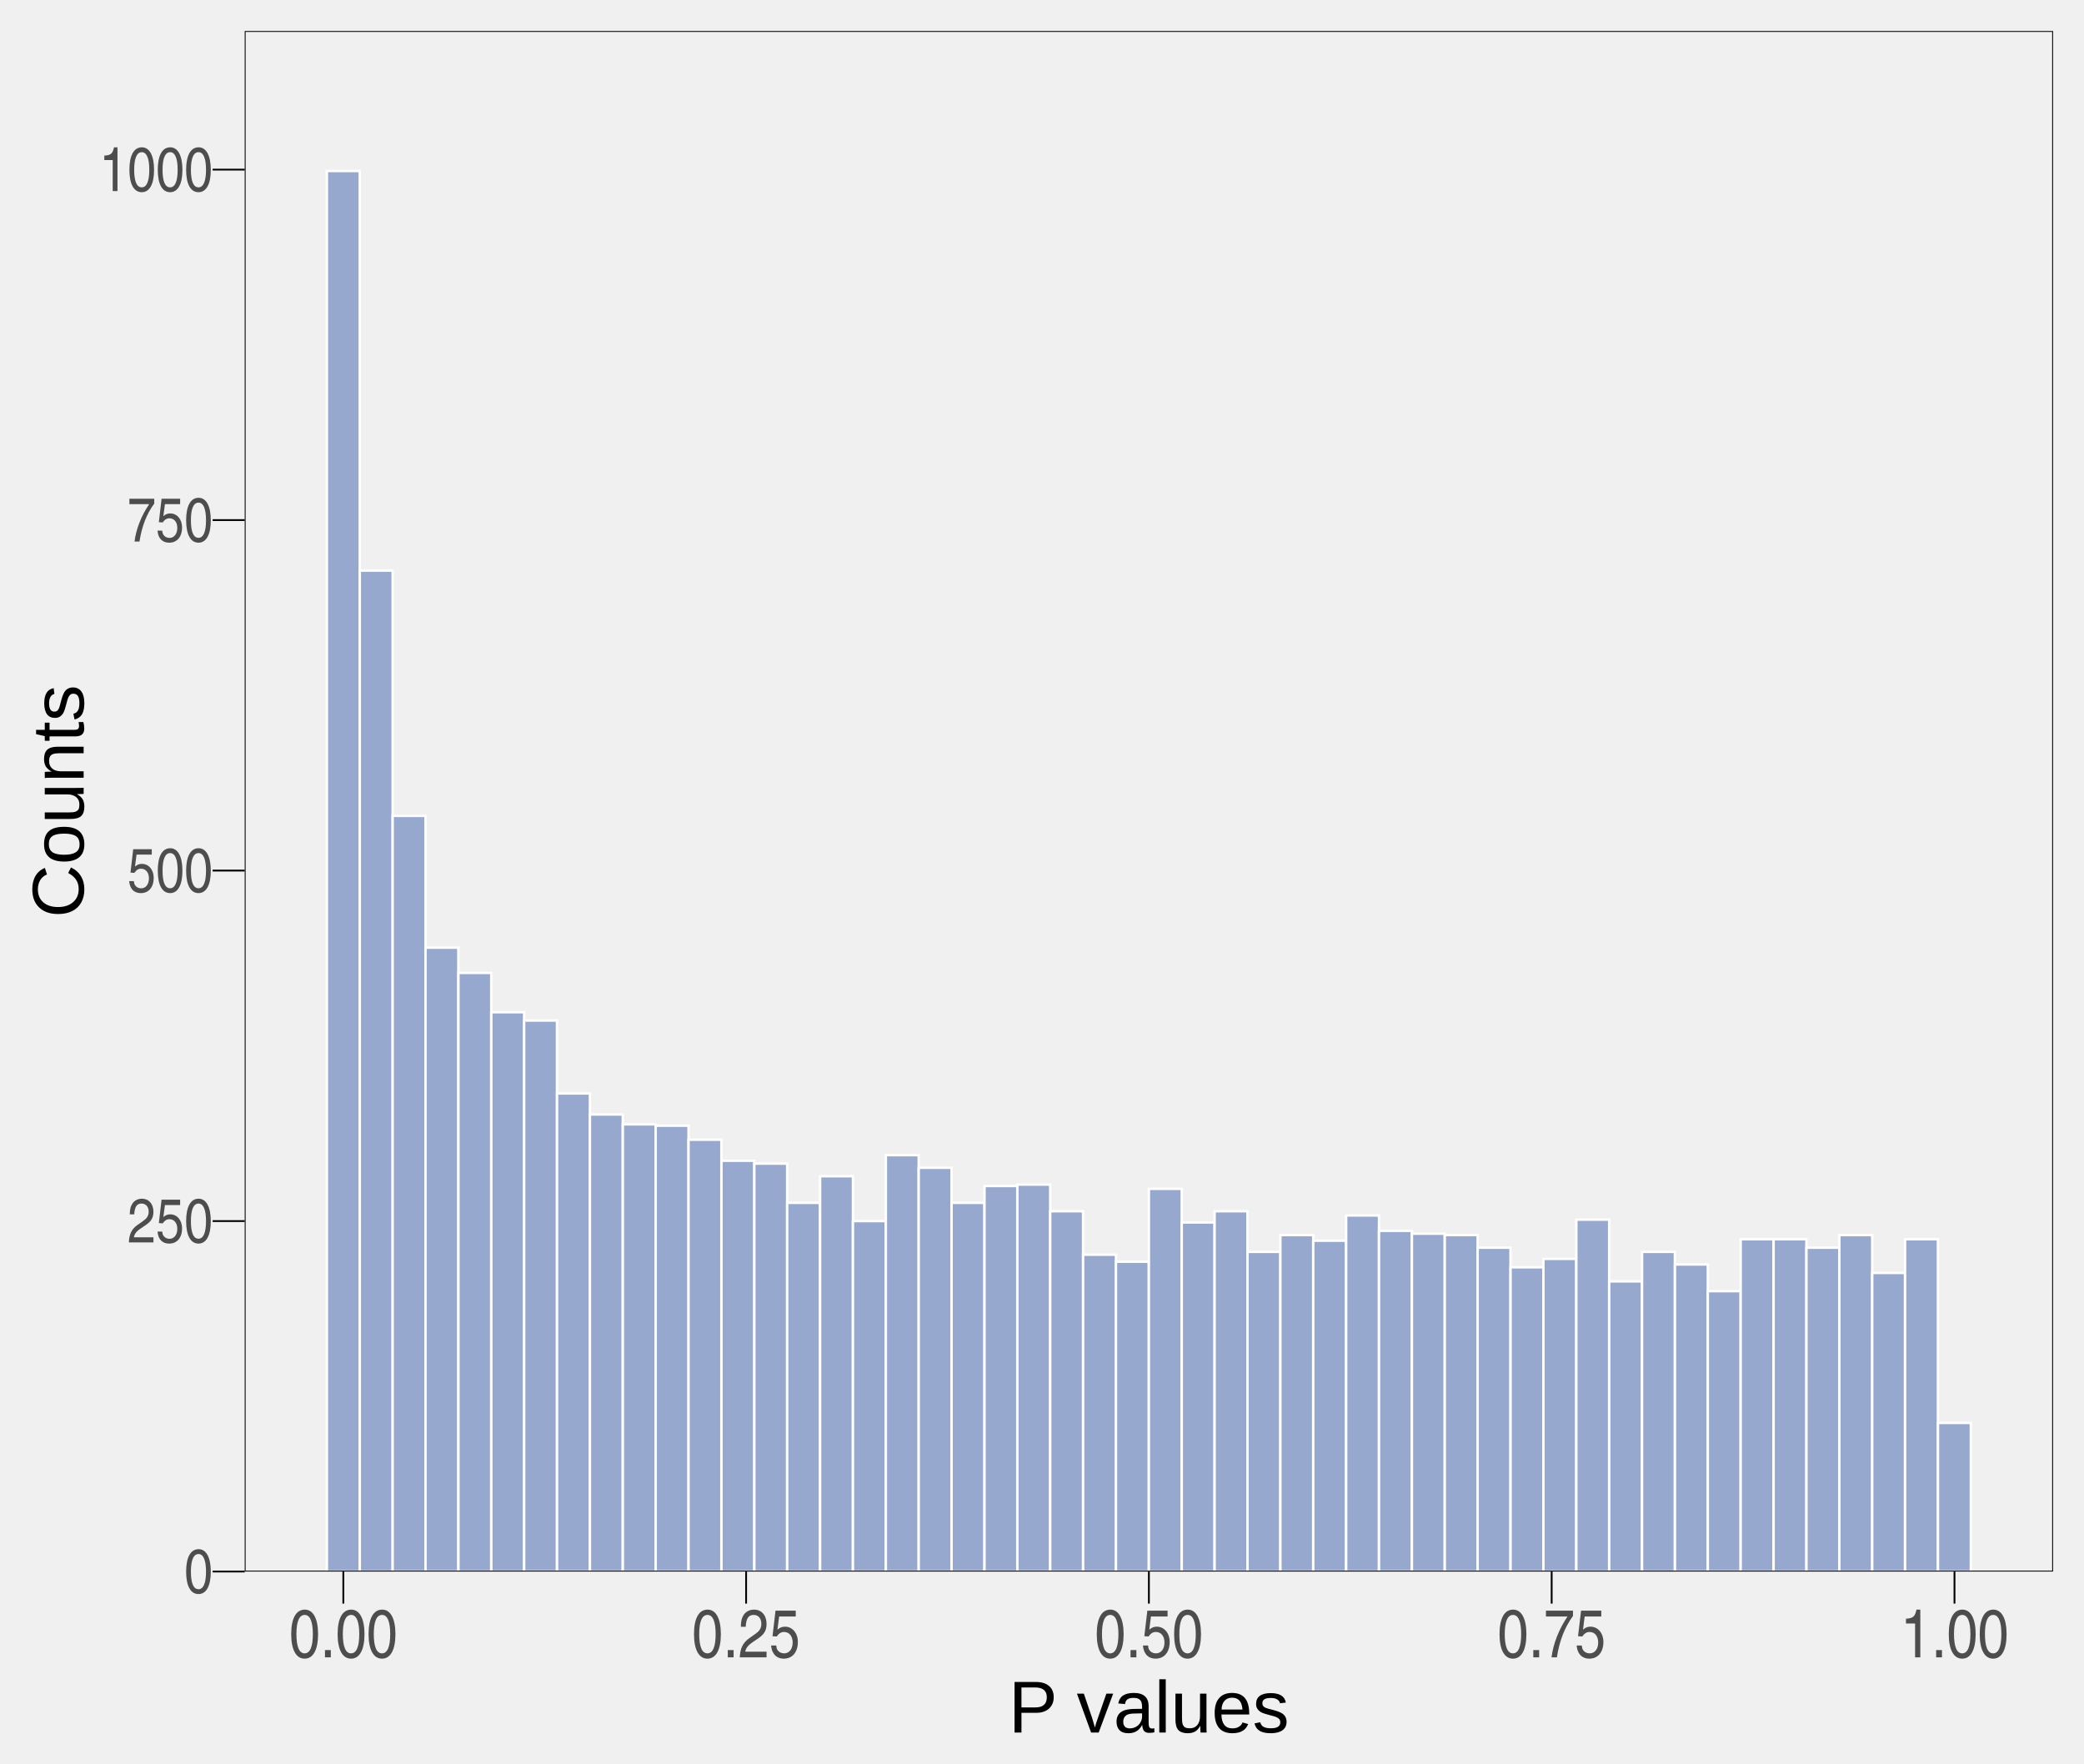
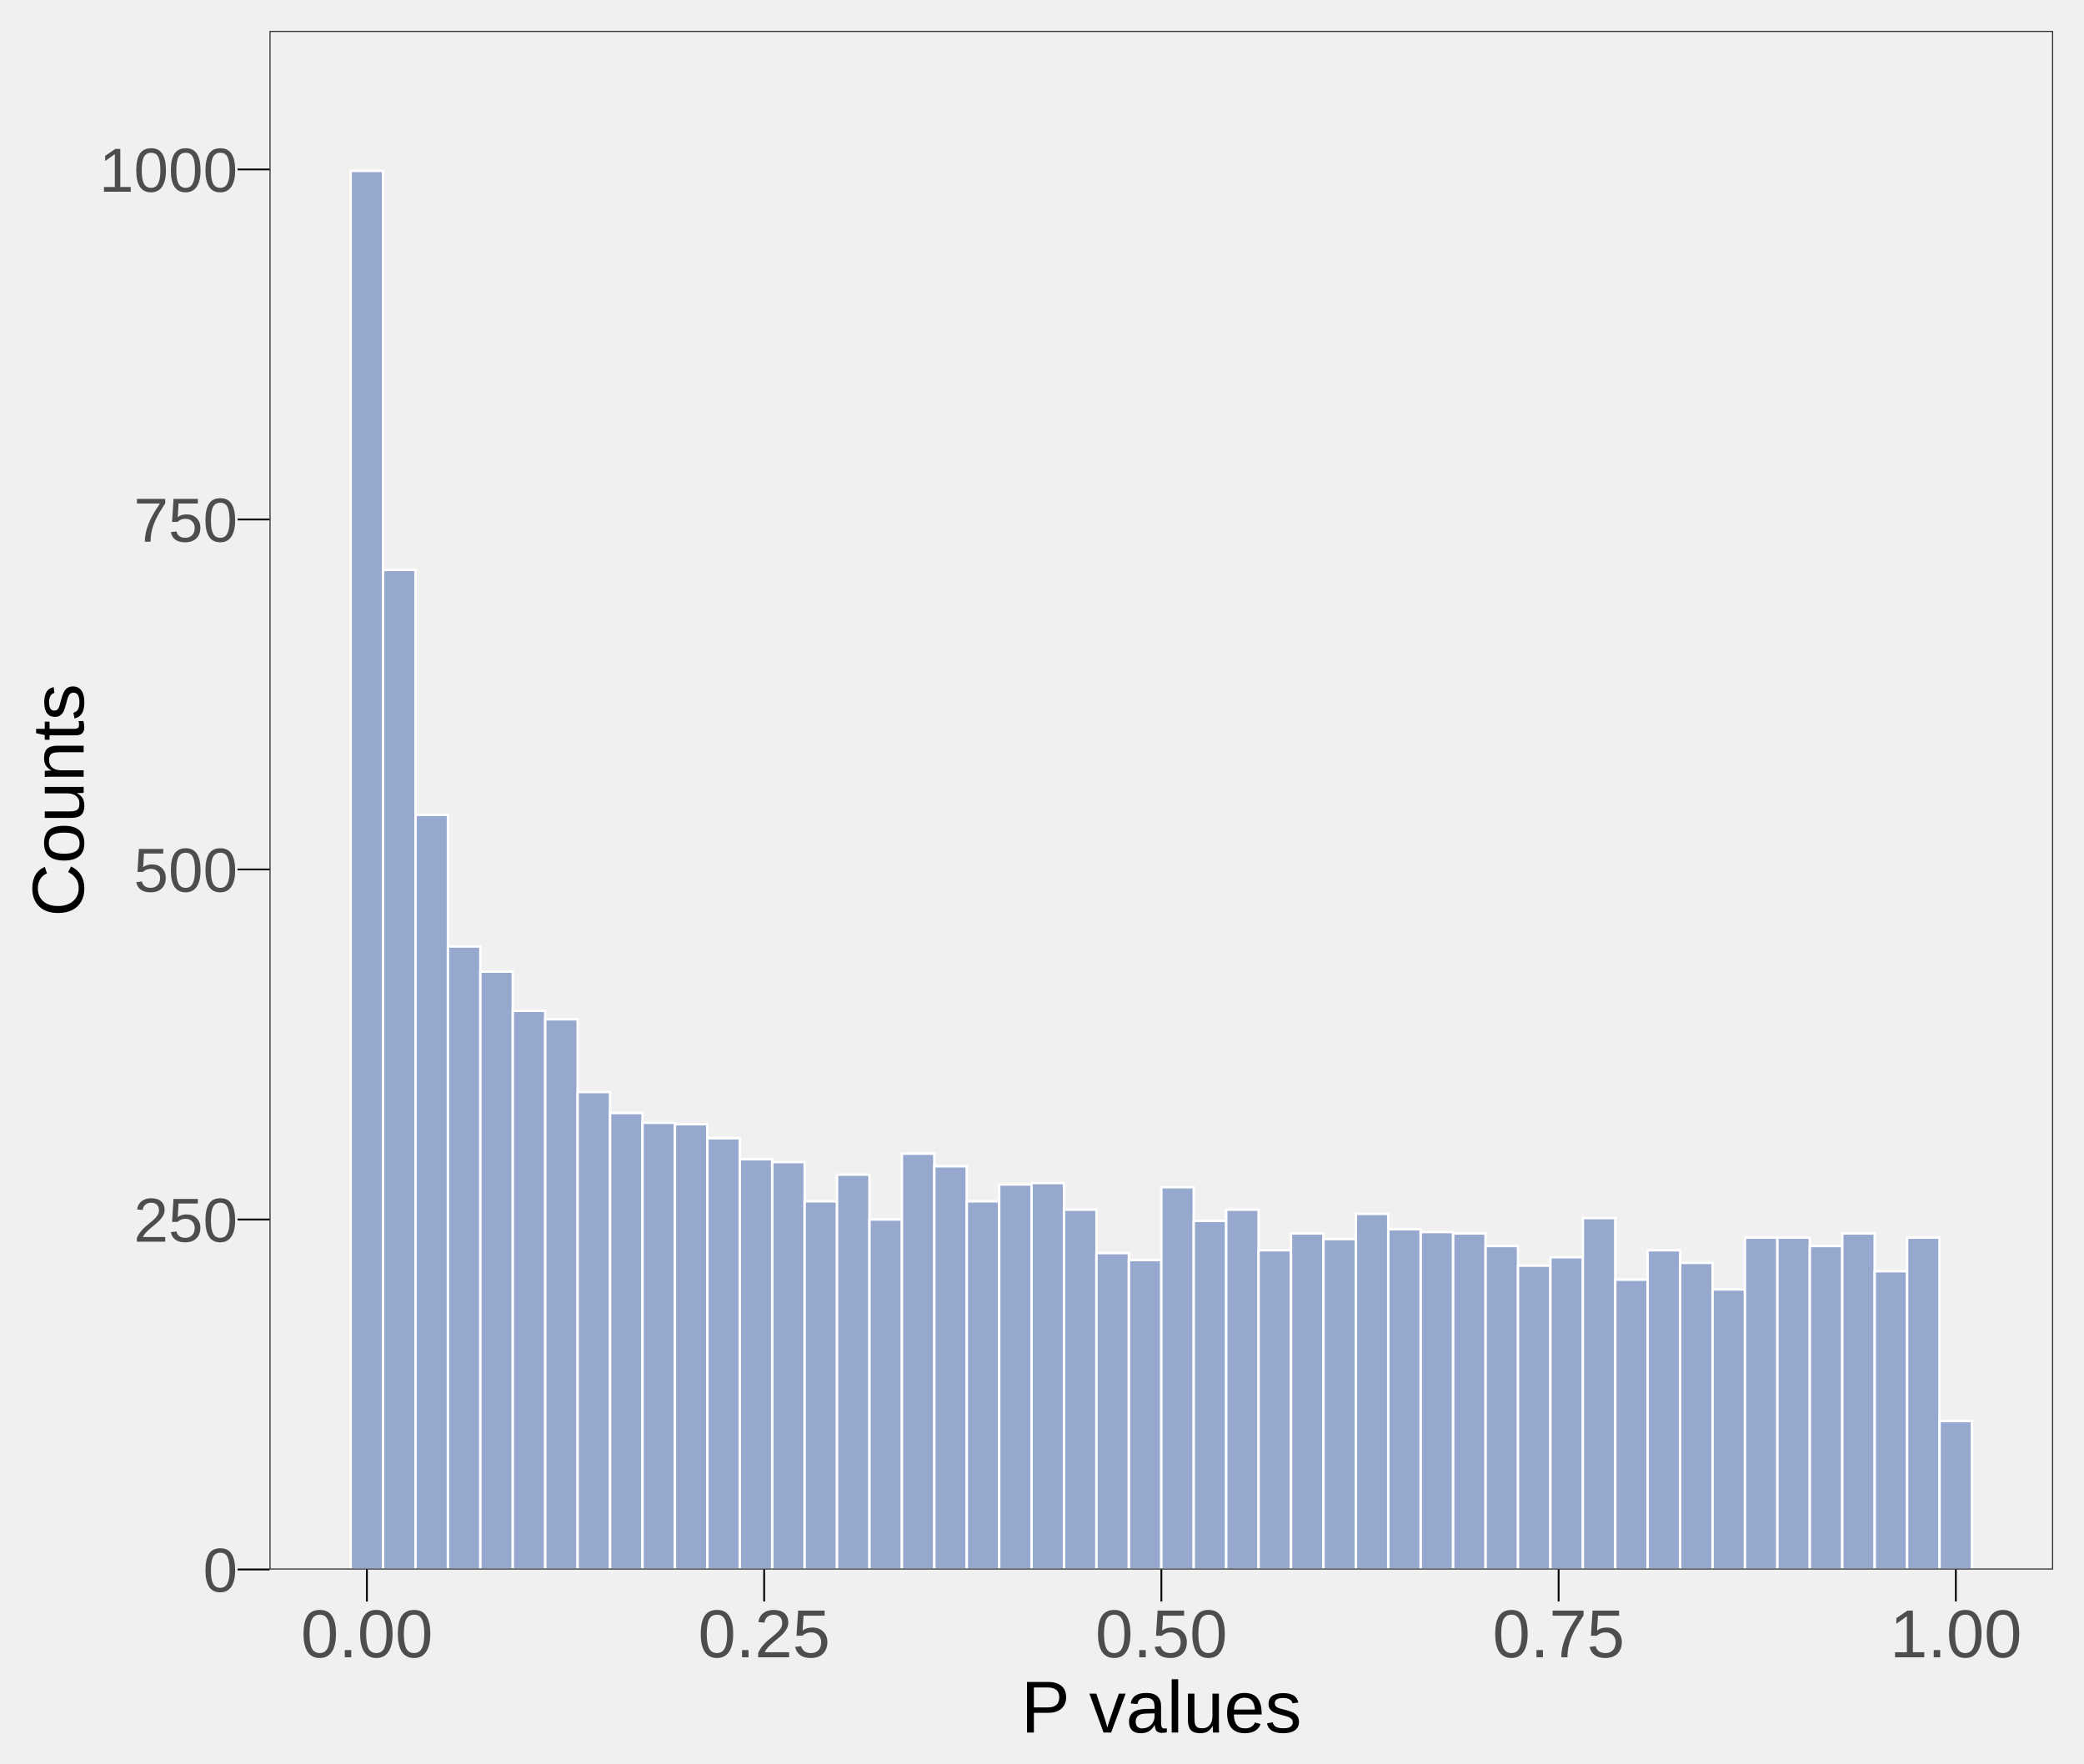
<svg xmlns="http://www.w3.org/2000/svg" class="svglite" width="368.50pt" height="311.81pt" viewBox="0 0 368.50 311.81">
  <defs>
    <style type="text/css">
    .svglite line, .svglite polyline, .svglite polygon, .svglite path, .svglite rect, .svglite circle {
      fill: none;
      stroke: #000000;
      stroke-linecap: round;
      stroke-linejoin: round;
      stroke-miterlimit: 10.00;
    }
    .svglite text {
      white-space: pre;
    }
  </style>
  </defs>
  <rect width="100%" height="100%" style="stroke: none; fill: none;" />
  <defs>
    <clipPath id="cpMC4wMHwzNjguNTB8MC4wMHwzMTEuODE=">
      <rect x="0.00" y="0.00" width="368.50" height="311.81" />
    </clipPath>
  </defs>
  <g clip-path="url(#cpMC4wMHwzNjguNTB8MC4wMHwzMTEuODE=)">
</g>
  <defs>
-     <clipPath id="cpNDMuMjd8MzYzLjAyfDUuNDh8Mjc3Ljg3">
-       <rect x="43.27" y="5.48" width="319.76" height="272.39" />
+     <clipPath id="cpNDcuNjd8MzYzLjAyfDUuNDh8Mjc3LjUw">
+       <rect x="47.67" y="5.48" width="315.35" height="272.02" />
    </clipPath>
  </defs>
-   <g clip-path="url(#cpNDMuMjd8MzYzLjAyfDUuNDh8Mjc3Ljg3)">
-     <rect x="57.80" y="30.24" width="5.81" height="247.63" style="stroke-width: 0.43; stroke: #FFFFFF; stroke-linecap: butt; stroke-linejoin: miter; fill: #8DA0CB; fill-opacity: 0.90;" />
-     <rect x="63.62" y="100.89" width="5.81" height="176.98" style="stroke-width: 0.43; stroke: #FFFFFF; stroke-linecap: butt; stroke-linejoin: miter; fill: #8DA0CB; fill-opacity: 0.90;" />
-     <rect x="69.43" y="144.26" width="5.81" height="133.60" style="stroke-width: 0.43; stroke: #FFFFFF; stroke-linecap: butt; stroke-linejoin: miter; fill: #8DA0CB; fill-opacity: 0.90;" />
-     <rect x="75.24" y="167.56" width="5.81" height="110.30" style="stroke-width: 0.43; stroke: #FFFFFF; stroke-linecap: butt; stroke-linejoin: miter; fill: #8DA0CB; fill-opacity: 0.90;" />
-     <rect x="81.06" y="172.03" width="5.81" height="105.84" style="stroke-width: 0.43; stroke: #FFFFFF; stroke-linecap: butt; stroke-linejoin: miter; fill: #8DA0CB; fill-opacity: 0.90;" />
-     <rect x="86.87" y="178.97" width="5.81" height="98.90" style="stroke-width: 0.43; stroke: #FFFFFF; stroke-linecap: butt; stroke-linejoin: miter; fill: #8DA0CB; fill-opacity: 0.90;" />
-     <rect x="92.68" y="180.45" width="5.81" height="97.41" style="stroke-width: 0.43; stroke: #FFFFFF; stroke-linecap: butt; stroke-linejoin: miter; fill: #8DA0CB; fill-opacity: 0.90;" />
-     <rect x="98.50" y="193.34" width="5.81" height="84.52" style="stroke-width: 0.43; stroke: #FFFFFF; stroke-linecap: butt; stroke-linejoin: miter; fill: #8DA0CB; fill-opacity: 0.90;" />
-     <rect x="104.31" y="197.06" width="5.81" height="80.81" style="stroke-width: 0.43; stroke: #FFFFFF; stroke-linecap: butt; stroke-linejoin: miter; fill: #8DA0CB; fill-opacity: 0.90;" />
-     <rect x="110.13" y="198.80" width="5.81" height="79.07" style="stroke-width: 0.43; stroke: #FFFFFF; stroke-linecap: butt; stroke-linejoin: miter; fill: #8DA0CB; fill-opacity: 0.90;" />
-     <rect x="115.94" y="199.04" width="5.81" height="78.82" style="stroke-width: 0.43; stroke: #FFFFFF; stroke-linecap: butt; stroke-linejoin: miter; fill: #8DA0CB; fill-opacity: 0.90;" />
-     <rect x="121.75" y="201.52" width="5.81" height="76.34" style="stroke-width: 0.43; stroke: #FFFFFF; stroke-linecap: butt; stroke-linejoin: miter; fill: #8DA0CB; fill-opacity: 0.90;" />
-     <rect x="127.57" y="205.24" width="5.81" height="72.63" style="stroke-width: 0.43; stroke: #FFFFFF; stroke-linecap: butt; stroke-linejoin: miter; fill: #8DA0CB; fill-opacity: 0.90;" />
-     <rect x="133.38" y="205.74" width="5.81" height="72.13" style="stroke-width: 0.43; stroke: #FFFFFF; stroke-linecap: butt; stroke-linejoin: miter; fill: #8DA0CB; fill-opacity: 0.90;" />
-     <rect x="139.19" y="212.68" width="5.81" height="65.19" style="stroke-width: 0.43; stroke: #FFFFFF; stroke-linecap: butt; stroke-linejoin: miter; fill: #8DA0CB; fill-opacity: 0.90;" />
-     <rect x="145.01" y="207.97" width="5.81" height="69.90" style="stroke-width: 0.43; stroke: #FFFFFF; stroke-linecap: butt; stroke-linejoin: miter; fill: #8DA0CB; fill-opacity: 0.90;" />
-     <rect x="150.82" y="215.90" width="5.81" height="61.97" style="stroke-width: 0.43; stroke: #FFFFFF; stroke-linecap: butt; stroke-linejoin: miter; fill: #8DA0CB; fill-opacity: 0.90;" />
-     <rect x="156.64" y="204.25" width="5.81" height="73.62" style="stroke-width: 0.43; stroke: #FFFFFF; stroke-linecap: butt; stroke-linejoin: miter; fill: #8DA0CB; fill-opacity: 0.90;" />
-     <rect x="162.45" y="206.48" width="5.81" height="71.39" style="stroke-width: 0.43; stroke: #FFFFFF; stroke-linecap: butt; stroke-linejoin: miter; fill: #8DA0CB; fill-opacity: 0.90;" />
-     <rect x="168.26" y="212.68" width="5.81" height="65.19" style="stroke-width: 0.43; stroke: #FFFFFF; stroke-linecap: butt; stroke-linejoin: miter; fill: #8DA0CB; fill-opacity: 0.90;" />
-     <rect x="174.08" y="209.70" width="5.81" height="68.17" style="stroke-width: 0.43; stroke: #FFFFFF; stroke-linecap: butt; stroke-linejoin: miter; fill: #8DA0CB; fill-opacity: 0.90;" />
-     <rect x="179.89" y="209.45" width="5.81" height="68.41" style="stroke-width: 0.43; stroke: #FFFFFF; stroke-linecap: butt; stroke-linejoin: miter; fill: #8DA0CB; fill-opacity: 0.90;" />
-     <rect x="185.70" y="214.16" width="5.81" height="63.70" style="stroke-width: 0.43; stroke: #FFFFFF; stroke-linecap: butt; stroke-linejoin: miter; fill: #8DA0CB; fill-opacity: 0.90;" />
-     <rect x="191.52" y="221.85" width="5.81" height="56.02" style="stroke-width: 0.43; stroke: #FFFFFF; stroke-linecap: butt; stroke-linejoin: miter; fill: #8DA0CB; fill-opacity: 0.90;" />
-     <rect x="197.33" y="223.09" width="5.81" height="54.78" style="stroke-width: 0.43; stroke: #FFFFFF; stroke-linecap: butt; stroke-linejoin: miter; fill: #8DA0CB; fill-opacity: 0.90;" />
-     <rect x="203.15" y="210.20" width="5.81" height="67.67" style="stroke-width: 0.43; stroke: #FFFFFF; stroke-linecap: butt; stroke-linejoin: miter; fill: #8DA0CB; fill-opacity: 0.90;" />
-     <rect x="208.96" y="216.15" width="5.81" height="61.72" style="stroke-width: 0.43; stroke: #FFFFFF; stroke-linecap: butt; stroke-linejoin: miter; fill: #8DA0CB; fill-opacity: 0.90;" />
-     <rect x="214.77" y="214.16" width="5.81" height="63.70" style="stroke-width: 0.43; stroke: #FFFFFF; stroke-linecap: butt; stroke-linejoin: miter; fill: #8DA0CB; fill-opacity: 0.90;" />
-     <rect x="220.59" y="221.35" width="5.81" height="56.52" style="stroke-width: 0.43; stroke: #FFFFFF; stroke-linecap: butt; stroke-linejoin: miter; fill: #8DA0CB; fill-opacity: 0.90;" />
-     <rect x="226.40" y="218.38" width="5.81" height="59.49" style="stroke-width: 0.43; stroke: #FFFFFF; stroke-linecap: butt; stroke-linejoin: miter; fill: #8DA0CB; fill-opacity: 0.90;" />
-     <rect x="232.21" y="219.37" width="5.81" height="58.50" style="stroke-width: 0.43; stroke: #FFFFFF; stroke-linecap: butt; stroke-linejoin: miter; fill: #8DA0CB; fill-opacity: 0.90;" />
-     <rect x="238.03" y="214.91" width="5.81" height="62.96" style="stroke-width: 0.43; stroke: #FFFFFF; stroke-linecap: butt; stroke-linejoin: miter; fill: #8DA0CB; fill-opacity: 0.90;" />
-     <rect x="243.84" y="217.63" width="5.81" height="60.23" style="stroke-width: 0.43; stroke: #FFFFFF; stroke-linecap: butt; stroke-linejoin: miter; fill: #8DA0CB; fill-opacity: 0.90;" />
-     <rect x="249.66" y="218.13" width="5.81" height="59.74" style="stroke-width: 0.43; stroke: #FFFFFF; stroke-linecap: butt; stroke-linejoin: miter; fill: #8DA0CB; fill-opacity: 0.90;" />
-     <rect x="255.47" y="218.38" width="5.81" height="59.49" style="stroke-width: 0.43; stroke: #FFFFFF; stroke-linecap: butt; stroke-linejoin: miter; fill: #8DA0CB; fill-opacity: 0.90;" />
-     <rect x="261.28" y="220.61" width="5.81" height="57.26" style="stroke-width: 0.43; stroke: #FFFFFF; stroke-linecap: butt; stroke-linejoin: miter; fill: #8DA0CB; fill-opacity: 0.90;" />
-     <rect x="267.10" y="224.08" width="5.81" height="53.79" style="stroke-width: 0.43; stroke: #FFFFFF; stroke-linecap: butt; stroke-linejoin: miter; fill: #8DA0CB; fill-opacity: 0.90;" />
-     <rect x="272.91" y="222.59" width="5.81" height="55.28" style="stroke-width: 0.43; stroke: #FFFFFF; stroke-linecap: butt; stroke-linejoin: miter; fill: #8DA0CB; fill-opacity: 0.90;" />
-     <rect x="278.73" y="215.65" width="5.81" height="62.22" style="stroke-width: 0.43; stroke: #FFFFFF; stroke-linecap: butt; stroke-linejoin: miter; fill: #8DA0CB; fill-opacity: 0.90;" />
-     <rect x="284.54" y="226.56" width="5.81" height="51.31" style="stroke-width: 0.43; stroke: #FFFFFF; stroke-linecap: butt; stroke-linejoin: miter; fill: #8DA0CB; fill-opacity: 0.90;" />
-     <rect x="290.35" y="221.35" width="5.81" height="56.52" style="stroke-width: 0.43; stroke: #FFFFFF; stroke-linecap: butt; stroke-linejoin: miter; fill: #8DA0CB; fill-opacity: 0.90;" />
-     <rect x="296.17" y="223.58" width="5.81" height="54.28" style="stroke-width: 0.43; stroke: #FFFFFF; stroke-linecap: butt; stroke-linejoin: miter; fill: #8DA0CB; fill-opacity: 0.90;" />
-     <rect x="301.98" y="228.29" width="5.81" height="49.57" style="stroke-width: 0.43; stroke: #FFFFFF; stroke-linecap: butt; stroke-linejoin: miter; fill: #8DA0CB; fill-opacity: 0.90;" />
-     <rect x="307.79" y="219.12" width="5.81" height="58.75" style="stroke-width: 0.43; stroke: #FFFFFF; stroke-linecap: butt; stroke-linejoin: miter; fill: #8DA0CB; fill-opacity: 0.90;" />
-     <rect x="313.61" y="219.12" width="5.81" height="58.75" style="stroke-width: 0.43; stroke: #FFFFFF; stroke-linecap: butt; stroke-linejoin: miter; fill: #8DA0CB; fill-opacity: 0.90;" />
-     <rect x="319.42" y="220.61" width="5.81" height="57.26" style="stroke-width: 0.43; stroke: #FFFFFF; stroke-linecap: butt; stroke-linejoin: miter; fill: #8DA0CB; fill-opacity: 0.90;" />
-     <rect x="325.24" y="218.38" width="5.81" height="59.49" style="stroke-width: 0.43; stroke: #FFFFFF; stroke-linecap: butt; stroke-linejoin: miter; fill: #8DA0CB; fill-opacity: 0.90;" />
-     <rect x="331.05" y="225.07" width="5.81" height="52.80" style="stroke-width: 0.43; stroke: #FFFFFF; stroke-linecap: butt; stroke-linejoin: miter; fill: #8DA0CB; fill-opacity: 0.90;" />
-     <rect x="336.86" y="219.12" width="5.81" height="58.75" style="stroke-width: 0.43; stroke: #FFFFFF; stroke-linecap: butt; stroke-linejoin: miter; fill: #8DA0CB; fill-opacity: 0.90;" />
-     <rect x="342.68" y="251.59" width="5.81" height="26.27" style="stroke-width: 0.43; stroke: #FFFFFF; stroke-linecap: butt; stroke-linejoin: miter; fill: #8DA0CB; fill-opacity: 0.90;" />
-     <rect x="43.27" y="5.48" width="319.76" height="272.39" style="stroke-width: 0.32;" />
+   <g clip-path="url(#cpNDcuNjd8MzYzLjAyfDUuNDh8Mjc3LjUw)">
+     <rect x="62.01" y="30.21" width="5.73" height="247.29" style="stroke-width: 0.43; stroke: #FFFFFF; stroke-linecap: butt; stroke-linejoin: miter; fill: #8DA0CB; fill-opacity: 0.90;" />
+     <rect x="67.74" y="100.76" width="5.73" height="176.74" style="stroke-width: 0.43; stroke: #FFFFFF; stroke-linecap: butt; stroke-linejoin: miter; fill: #8DA0CB; fill-opacity: 0.90;" />
+     <rect x="73.48" y="144.08" width="5.73" height="133.42" style="stroke-width: 0.43; stroke: #FFFFFF; stroke-linecap: butt; stroke-linejoin: miter; fill: #8DA0CB; fill-opacity: 0.90;" />
+     <rect x="79.21" y="167.35" width="5.73" height="110.15" style="stroke-width: 0.43; stroke: #FFFFFF; stroke-linecap: butt; stroke-linejoin: miter; fill: #8DA0CB; fill-opacity: 0.90;" />
+     <rect x="84.94" y="171.80" width="5.73" height="105.70" style="stroke-width: 0.43; stroke: #FFFFFF; stroke-linecap: butt; stroke-linejoin: miter; fill: #8DA0CB; fill-opacity: 0.90;" />
+     <rect x="90.68" y="178.73" width="5.73" height="98.77" style="stroke-width: 0.43; stroke: #FFFFFF; stroke-linecap: butt; stroke-linejoin: miter; fill: #8DA0CB; fill-opacity: 0.90;" />
+     <rect x="96.41" y="180.22" width="5.73" height="97.28" style="stroke-width: 0.43; stroke: #FFFFFF; stroke-linecap: butt; stroke-linejoin: miter; fill: #8DA0CB; fill-opacity: 0.90;" />
+     <rect x="102.14" y="193.09" width="5.73" height="84.41" style="stroke-width: 0.43; stroke: #FFFFFF; stroke-linecap: butt; stroke-linejoin: miter; fill: #8DA0CB; fill-opacity: 0.90;" />
+     <rect x="107.88" y="196.80" width="5.73" height="80.70" style="stroke-width: 0.43; stroke: #FFFFFF; stroke-linecap: butt; stroke-linejoin: miter; fill: #8DA0CB; fill-opacity: 0.90;" />
+     <rect x="113.61" y="198.53" width="5.73" height="78.96" style="stroke-width: 0.43; stroke: #FFFFFF; stroke-linecap: butt; stroke-linejoin: miter; fill: #8DA0CB; fill-opacity: 0.90;" />
+     <rect x="119.34" y="198.78" width="5.73" height="78.72" style="stroke-width: 0.43; stroke: #FFFFFF; stroke-linecap: butt; stroke-linejoin: miter; fill: #8DA0CB; fill-opacity: 0.90;" />
+     <rect x="125.08" y="201.26" width="5.73" height="76.24" style="stroke-width: 0.43; stroke: #FFFFFF; stroke-linecap: butt; stroke-linejoin: miter; fill: #8DA0CB; fill-opacity: 0.90;" />
+     <rect x="130.81" y="204.97" width="5.73" height="72.53" style="stroke-width: 0.43; stroke: #FFFFFF; stroke-linecap: butt; stroke-linejoin: miter; fill: #8DA0CB; fill-opacity: 0.90;" />
+     <rect x="136.55" y="205.47" width="5.73" height="72.03" style="stroke-width: 0.43; stroke: #FFFFFF; stroke-linecap: butt; stroke-linejoin: miter; fill: #8DA0CB; fill-opacity: 0.90;" />
+     <rect x="142.28" y="212.40" width="5.73" height="65.10" style="stroke-width: 0.43; stroke: #FFFFFF; stroke-linecap: butt; stroke-linejoin: miter; fill: #8DA0CB; fill-opacity: 0.90;" />
+     <rect x="148.01" y="207.69" width="5.73" height="69.81" style="stroke-width: 0.43; stroke: #FFFFFF; stroke-linecap: butt; stroke-linejoin: miter; fill: #8DA0CB; fill-opacity: 0.90;" />
+     <rect x="153.75" y="215.62" width="5.73" height="61.88" style="stroke-width: 0.43; stroke: #FFFFFF; stroke-linecap: butt; stroke-linejoin: miter; fill: #8DA0CB; fill-opacity: 0.90;" />
+     <rect x="159.48" y="203.98" width="5.73" height="73.52" style="stroke-width: 0.43; stroke: #FFFFFF; stroke-linecap: butt; stroke-linejoin: miter; fill: #8DA0CB; fill-opacity: 0.90;" />
+     <rect x="165.21" y="206.21" width="5.73" height="71.29" style="stroke-width: 0.43; stroke: #FFFFFF; stroke-linecap: butt; stroke-linejoin: miter; fill: #8DA0CB; fill-opacity: 0.90;" />
+     <rect x="170.95" y="212.40" width="5.73" height="65.10" style="stroke-width: 0.43; stroke: #FFFFFF; stroke-linecap: butt; stroke-linejoin: miter; fill: #8DA0CB; fill-opacity: 0.90;" />
+     <rect x="176.68" y="209.43" width="5.73" height="68.07" style="stroke-width: 0.43; stroke: #FFFFFF; stroke-linecap: butt; stroke-linejoin: miter; fill: #8DA0CB; fill-opacity: 0.90;" />
+     <rect x="182.41" y="209.18" width="5.73" height="68.32" style="stroke-width: 0.43; stroke: #FFFFFF; stroke-linecap: butt; stroke-linejoin: miter; fill: #8DA0CB; fill-opacity: 0.90;" />
+     <rect x="188.15" y="213.88" width="5.73" height="63.62" style="stroke-width: 0.43; stroke: #FFFFFF; stroke-linecap: butt; stroke-linejoin: miter; fill: #8DA0CB; fill-opacity: 0.90;" />
+     <rect x="193.88" y="221.56" width="5.73" height="55.94" style="stroke-width: 0.43; stroke: #FFFFFF; stroke-linecap: butt; stroke-linejoin: miter; fill: #8DA0CB; fill-opacity: 0.90;" />
+     <rect x="199.62" y="222.79" width="5.73" height="54.71" style="stroke-width: 0.43; stroke: #FFFFFF; stroke-linecap: butt; stroke-linejoin: miter; fill: #8DA0CB; fill-opacity: 0.90;" />
+     <rect x="205.35" y="209.92" width="5.73" height="67.58" style="stroke-width: 0.43; stroke: #FFFFFF; stroke-linecap: butt; stroke-linejoin: miter; fill: #8DA0CB; fill-opacity: 0.90;" />
+     <rect x="211.08" y="215.86" width="5.73" height="61.64" style="stroke-width: 0.43; stroke: #FFFFFF; stroke-linecap: butt; stroke-linejoin: miter; fill: #8DA0CB; fill-opacity: 0.90;" />
+     <rect x="216.82" y="213.88" width="5.73" height="63.62" style="stroke-width: 0.43; stroke: #FFFFFF; stroke-linecap: butt; stroke-linejoin: miter; fill: #8DA0CB; fill-opacity: 0.90;" />
+     <rect x="222.55" y="221.06" width="5.73" height="56.44" style="stroke-width: 0.43; stroke: #FFFFFF; stroke-linecap: butt; stroke-linejoin: miter; fill: #8DA0CB; fill-opacity: 0.90;" />
+     <rect x="228.28" y="218.09" width="5.73" height="59.41" style="stroke-width: 0.43; stroke: #FFFFFF; stroke-linecap: butt; stroke-linejoin: miter; fill: #8DA0CB; fill-opacity: 0.90;" />
+     <rect x="234.02" y="219.08" width="5.73" height="58.42" style="stroke-width: 0.43; stroke: #FFFFFF; stroke-linecap: butt; stroke-linejoin: miter; fill: #8DA0CB; fill-opacity: 0.90;" />
+     <rect x="239.75" y="214.63" width="5.73" height="62.87" style="stroke-width: 0.43; stroke: #FFFFFF; stroke-linecap: butt; stroke-linejoin: miter; fill: #8DA0CB; fill-opacity: 0.90;" />
+     <rect x="245.48" y="217.35" width="5.73" height="60.15" style="stroke-width: 0.43; stroke: #FFFFFF; stroke-linecap: butt; stroke-linejoin: miter; fill: #8DA0CB; fill-opacity: 0.90;" />
+     <rect x="251.22" y="217.84" width="5.73" height="59.66" style="stroke-width: 0.43; stroke: #FFFFFF; stroke-linecap: butt; stroke-linejoin: miter; fill: #8DA0CB; fill-opacity: 0.90;" />
+     <rect x="256.95" y="218.09" width="5.73" height="59.41" style="stroke-width: 0.43; stroke: #FFFFFF; stroke-linecap: butt; stroke-linejoin: miter; fill: #8DA0CB; fill-opacity: 0.90;" />
+     <rect x="262.69" y="220.32" width="5.73" height="57.18" style="stroke-width: 0.43; stroke: #FFFFFF; stroke-linecap: butt; stroke-linejoin: miter; fill: #8DA0CB; fill-opacity: 0.90;" />
+     <rect x="268.42" y="223.78" width="5.73" height="53.72" style="stroke-width: 0.43; stroke: #FFFFFF; stroke-linecap: butt; stroke-linejoin: miter; fill: #8DA0CB; fill-opacity: 0.90;" />
+     <rect x="274.15" y="222.30" width="5.73" height="55.20" style="stroke-width: 0.43; stroke: #FFFFFF; stroke-linecap: butt; stroke-linejoin: miter; fill: #8DA0CB; fill-opacity: 0.90;" />
+     <rect x="279.89" y="215.37" width="5.73" height="62.13" style="stroke-width: 0.43; stroke: #FFFFFF; stroke-linecap: butt; stroke-linejoin: miter; fill: #8DA0CB; fill-opacity: 0.90;" />
+     <rect x="285.62" y="226.26" width="5.73" height="51.24" style="stroke-width: 0.43; stroke: #FFFFFF; stroke-linecap: butt; stroke-linejoin: miter; fill: #8DA0CB; fill-opacity: 0.90;" />
+     <rect x="291.35" y="221.06" width="5.73" height="56.44" style="stroke-width: 0.43; stroke: #FFFFFF; stroke-linecap: butt; stroke-linejoin: miter; fill: #8DA0CB; fill-opacity: 0.90;" />
+     <rect x="297.09" y="223.29" width="5.73" height="54.21" style="stroke-width: 0.43; stroke: #FFFFFF; stroke-linecap: butt; stroke-linejoin: miter; fill: #8DA0CB; fill-opacity: 0.90;" />
+     <rect x="302.82" y="227.99" width="5.73" height="49.51" style="stroke-width: 0.43; stroke: #FFFFFF; stroke-linecap: butt; stroke-linejoin: miter; fill: #8DA0CB; fill-opacity: 0.90;" />
+     <rect x="308.55" y="218.83" width="5.73" height="58.67" style="stroke-width: 0.43; stroke: #FFFFFF; stroke-linecap: butt; stroke-linejoin: miter; fill: #8DA0CB; fill-opacity: 0.90;" />
+     <rect x="314.29" y="218.83" width="5.73" height="58.67" style="stroke-width: 0.43; stroke: #FFFFFF; stroke-linecap: butt; stroke-linejoin: miter; fill: #8DA0CB; fill-opacity: 0.90;" />
+     <rect x="320.02" y="220.32" width="5.73" height="57.18" style="stroke-width: 0.43; stroke: #FFFFFF; stroke-linecap: butt; stroke-linejoin: miter; fill: #8DA0CB; fill-opacity: 0.90;" />
+     <rect x="325.76" y="218.09" width="5.73" height="59.41" style="stroke-width: 0.43; stroke: #FFFFFF; stroke-linecap: butt; stroke-linejoin: miter; fill: #8DA0CB; fill-opacity: 0.90;" />
+     <rect x="331.49" y="224.77" width="5.73" height="52.73" style="stroke-width: 0.43; stroke: #FFFFFF; stroke-linecap: butt; stroke-linejoin: miter; fill: #8DA0CB; fill-opacity: 0.90;" />
+     <rect x="337.22" y="218.83" width="5.73" height="58.67" style="stroke-width: 0.43; stroke: #FFFFFF; stroke-linecap: butt; stroke-linejoin: miter; fill: #8DA0CB; fill-opacity: 0.90;" />
+     <rect x="342.96" y="251.26" width="5.73" height="26.24" style="stroke-width: 0.43; stroke: #FFFFFF; stroke-linecap: butt; stroke-linejoin: miter; fill: #8DA0CB; fill-opacity: 0.90;" />
+     <rect x="47.67" y="5.48" width="315.35" height="272.02" style="stroke-width: 0.32;" />
  </g>
  <g clip-path="url(#cpMC4wMHwzNjguNTB8MC4wMHwzMTEuODE=)">
-     <text x="37.60" y="281.65" text-anchor="end" style="font-size: 11.00px;fill: #4D4D4D; font-family: &quot;Liberation Sans Narrow&quot;;" textLength="5.02px" lengthAdjust="spacingAndGlyphs">0</text>
-     <text x="37.60" y="219.68" text-anchor="end" style="font-size: 11.00px;fill: #4D4D4D; font-family: &quot;Liberation Sans Narrow&quot;;" textLength="15.06px" lengthAdjust="spacingAndGlyphs">250</text>
-     <text x="37.60" y="157.71" text-anchor="end" style="font-size: 11.00px;fill: #4D4D4D; font-family: &quot;Liberation Sans Narrow&quot;;" textLength="15.06px" lengthAdjust="spacingAndGlyphs">500</text>
-     <text x="37.60" y="95.75" text-anchor="end" style="font-size: 11.00px;fill: #4D4D4D; font-family: &quot;Liberation Sans Narrow&quot;;" textLength="15.06px" lengthAdjust="spacingAndGlyphs">750</text>
-     <text x="37.60" y="33.78" text-anchor="end" style="font-size: 11.00px;fill: #4D4D4D; font-family: &quot;Liberation Sans Narrow&quot;;" textLength="20.07px" lengthAdjust="spacingAndGlyphs">1000</text>
-     <polyline points="37.60,277.87 43.27,277.87 " style="stroke-width: 0.32; stroke-linecap: butt;" />
-     <polyline points="37.60,215.90 43.27,215.90 " style="stroke-width: 0.32; stroke-linecap: butt;" />
-     <polyline points="37.60,153.93 43.27,153.93 " style="stroke-width: 0.32; stroke-linecap: butt;" />
-     <polyline points="37.60,91.96 43.27,91.96 " style="stroke-width: 0.32; stroke-linecap: butt;" />
-     <polyline points="37.60,29.99 43.27,29.99 " style="stroke-width: 0.32; stroke-linecap: butt;" />
-     <polyline points="60.71,283.54 60.71,277.87 " style="stroke-width: 0.32; stroke-linecap: butt;" />
-     <polyline points="131.93,283.54 131.93,277.87 " style="stroke-width: 0.32; stroke-linecap: butt;" />
-     <polyline points="203.15,283.54 203.15,277.87 " style="stroke-width: 0.32; stroke-linecap: butt;" />
-     <polyline points="274.37,283.54 274.37,277.87 " style="stroke-width: 0.32; stroke-linecap: butt;" />
-     <polyline points="345.60,283.54 345.60,277.87 " style="stroke-width: 0.32; stroke-linecap: butt;" />
-     <text x="60.71" y="293.04" text-anchor="middle" style="font-size: 12.00px;fill: #4D4D4D; font-family: &quot;Liberation Sans Narrow&quot;;" textLength="19.15px" lengthAdjust="spacingAndGlyphs">0.00</text>
-     <text x="131.93" y="293.04" text-anchor="middle" style="font-size: 12.00px;fill: #4D4D4D; font-family: &quot;Liberation Sans Narrow&quot;;" textLength="19.15px" lengthAdjust="spacingAndGlyphs">0.25</text>
-     <text x="203.15" y="293.04" text-anchor="middle" style="font-size: 12.00px;fill: #4D4D4D; font-family: &quot;Liberation Sans Narrow&quot;;" textLength="19.15px" lengthAdjust="spacingAndGlyphs">0.50</text>
-     <text x="274.37" y="293.04" text-anchor="middle" style="font-size: 12.00px;fill: #4D4D4D; font-family: &quot;Liberation Sans Narrow&quot;;" textLength="19.15px" lengthAdjust="spacingAndGlyphs">0.75</text>
-     <text x="345.60" y="293.04" text-anchor="middle" style="font-size: 12.00px;fill: #4D4D4D; font-family: &quot;Liberation Sans Narrow&quot;;" textLength="19.15px" lengthAdjust="spacingAndGlyphs">1.00</text>
-     <text x="203.15" y="306.33" text-anchor="middle" style="font-size: 13.00px; font-family: &quot;Arial&quot;;" textLength="49.63px" lengthAdjust="spacingAndGlyphs">P values</text>
-     <text transform="translate(14.79,141.67) rotate(-90)" text-anchor="middle" style="font-size: 13.00px; font-family: &quot;Arial&quot;;" textLength="41.19px" lengthAdjust="spacingAndGlyphs">Counts</text>
+     <text x="42.01" y="281.44" text-anchor="end" style="font-size: 11.00px;fill: #4D4D4D; font-family: &quot;Arial&quot;;" textLength="6.12px" lengthAdjust="spacingAndGlyphs">0</text>
+     <text x="42.01" y="219.55" text-anchor="end" style="font-size: 11.00px;fill: #4D4D4D; font-family: &quot;Arial&quot;;" textLength="18.36px" lengthAdjust="spacingAndGlyphs">250</text>
+     <text x="42.01" y="157.67" text-anchor="end" style="font-size: 11.00px;fill: #4D4D4D; font-family: &quot;Arial&quot;;" textLength="18.36px" lengthAdjust="spacingAndGlyphs">500</text>
+     <text x="42.01" y="95.78" text-anchor="end" style="font-size: 11.00px;fill: #4D4D4D; font-family: &quot;Arial&quot;;" textLength="18.36px" lengthAdjust="spacingAndGlyphs">750</text>
+     <text x="42.01" y="33.90" text-anchor="end" style="font-size: 11.00px;fill: #4D4D4D; font-family: &quot;Arial&quot;;" textLength="24.48px" lengthAdjust="spacingAndGlyphs">1000</text>
+     <polyline points="42.01,277.50 47.67,277.50 " style="stroke-width: 0.32; stroke-linecap: butt;" />
+     <polyline points="42.01,215.62 47.67,215.62 " style="stroke-width: 0.32; stroke-linecap: butt;" />
+     <polyline points="42.01,153.73 47.67,153.73 " style="stroke-width: 0.32; stroke-linecap: butt;" />
+     <polyline points="42.01,91.85 47.67,91.85 " style="stroke-width: 0.32; stroke-linecap: butt;" />
+     <polyline points="42.01,29.96 47.67,29.96 " style="stroke-width: 0.32; stroke-linecap: butt;" />
+     <polyline points="64.88,283.17 64.88,277.50 " style="stroke-width: 0.32; stroke-linecap: butt;" />
+     <polyline points="135.12,283.17 135.12,277.50 " style="stroke-width: 0.32; stroke-linecap: butt;" />
+     <polyline points="205.36,283.17 205.36,277.50 " style="stroke-width: 0.32; stroke-linecap: butt;" />
+     <polyline points="275.60,283.17 275.60,277.50 " style="stroke-width: 0.32; stroke-linecap: butt;" />
+     <polyline points="345.84,283.17 345.84,277.50 " style="stroke-width: 0.32; stroke-linecap: butt;" />
+     <text x="64.88" y="293.03" text-anchor="middle" style="font-size: 12.00px;fill: #4D4D4D; font-family: &quot;Arial&quot;;" textLength="23.36px" lengthAdjust="spacingAndGlyphs">0.00</text>
+     <text x="135.12" y="293.03" text-anchor="middle" style="font-size: 12.00px;fill: #4D4D4D; font-family: &quot;Arial&quot;;" textLength="23.36px" lengthAdjust="spacingAndGlyphs">0.25</text>
+     <text x="205.36" y="293.03" text-anchor="middle" style="font-size: 12.00px;fill: #4D4D4D; font-family: &quot;Arial&quot;;" textLength="23.36px" lengthAdjust="spacingAndGlyphs">0.50</text>
+     <text x="275.60" y="293.03" text-anchor="middle" style="font-size: 12.00px;fill: #4D4D4D; font-family: &quot;Arial&quot;;" textLength="23.36px" lengthAdjust="spacingAndGlyphs">0.75</text>
+     <text x="345.84" y="293.03" text-anchor="middle" style="font-size: 12.00px;fill: #4D4D4D; font-family: &quot;Arial&quot;;" textLength="23.36px" lengthAdjust="spacingAndGlyphs">1.00</text>
+     <text x="205.35" y="306.33" text-anchor="middle" style="font-size: 13.00px; font-family: &quot;Arial&quot;;" textLength="49.63px" lengthAdjust="spacingAndGlyphs">P values</text>
+     <text transform="translate(14.79,141.49) rotate(-90)" text-anchor="middle" style="font-size: 13.00px; font-family: &quot;Arial&quot;;" textLength="41.19px" lengthAdjust="spacingAndGlyphs">Counts</text>
  </g>
</svg>
